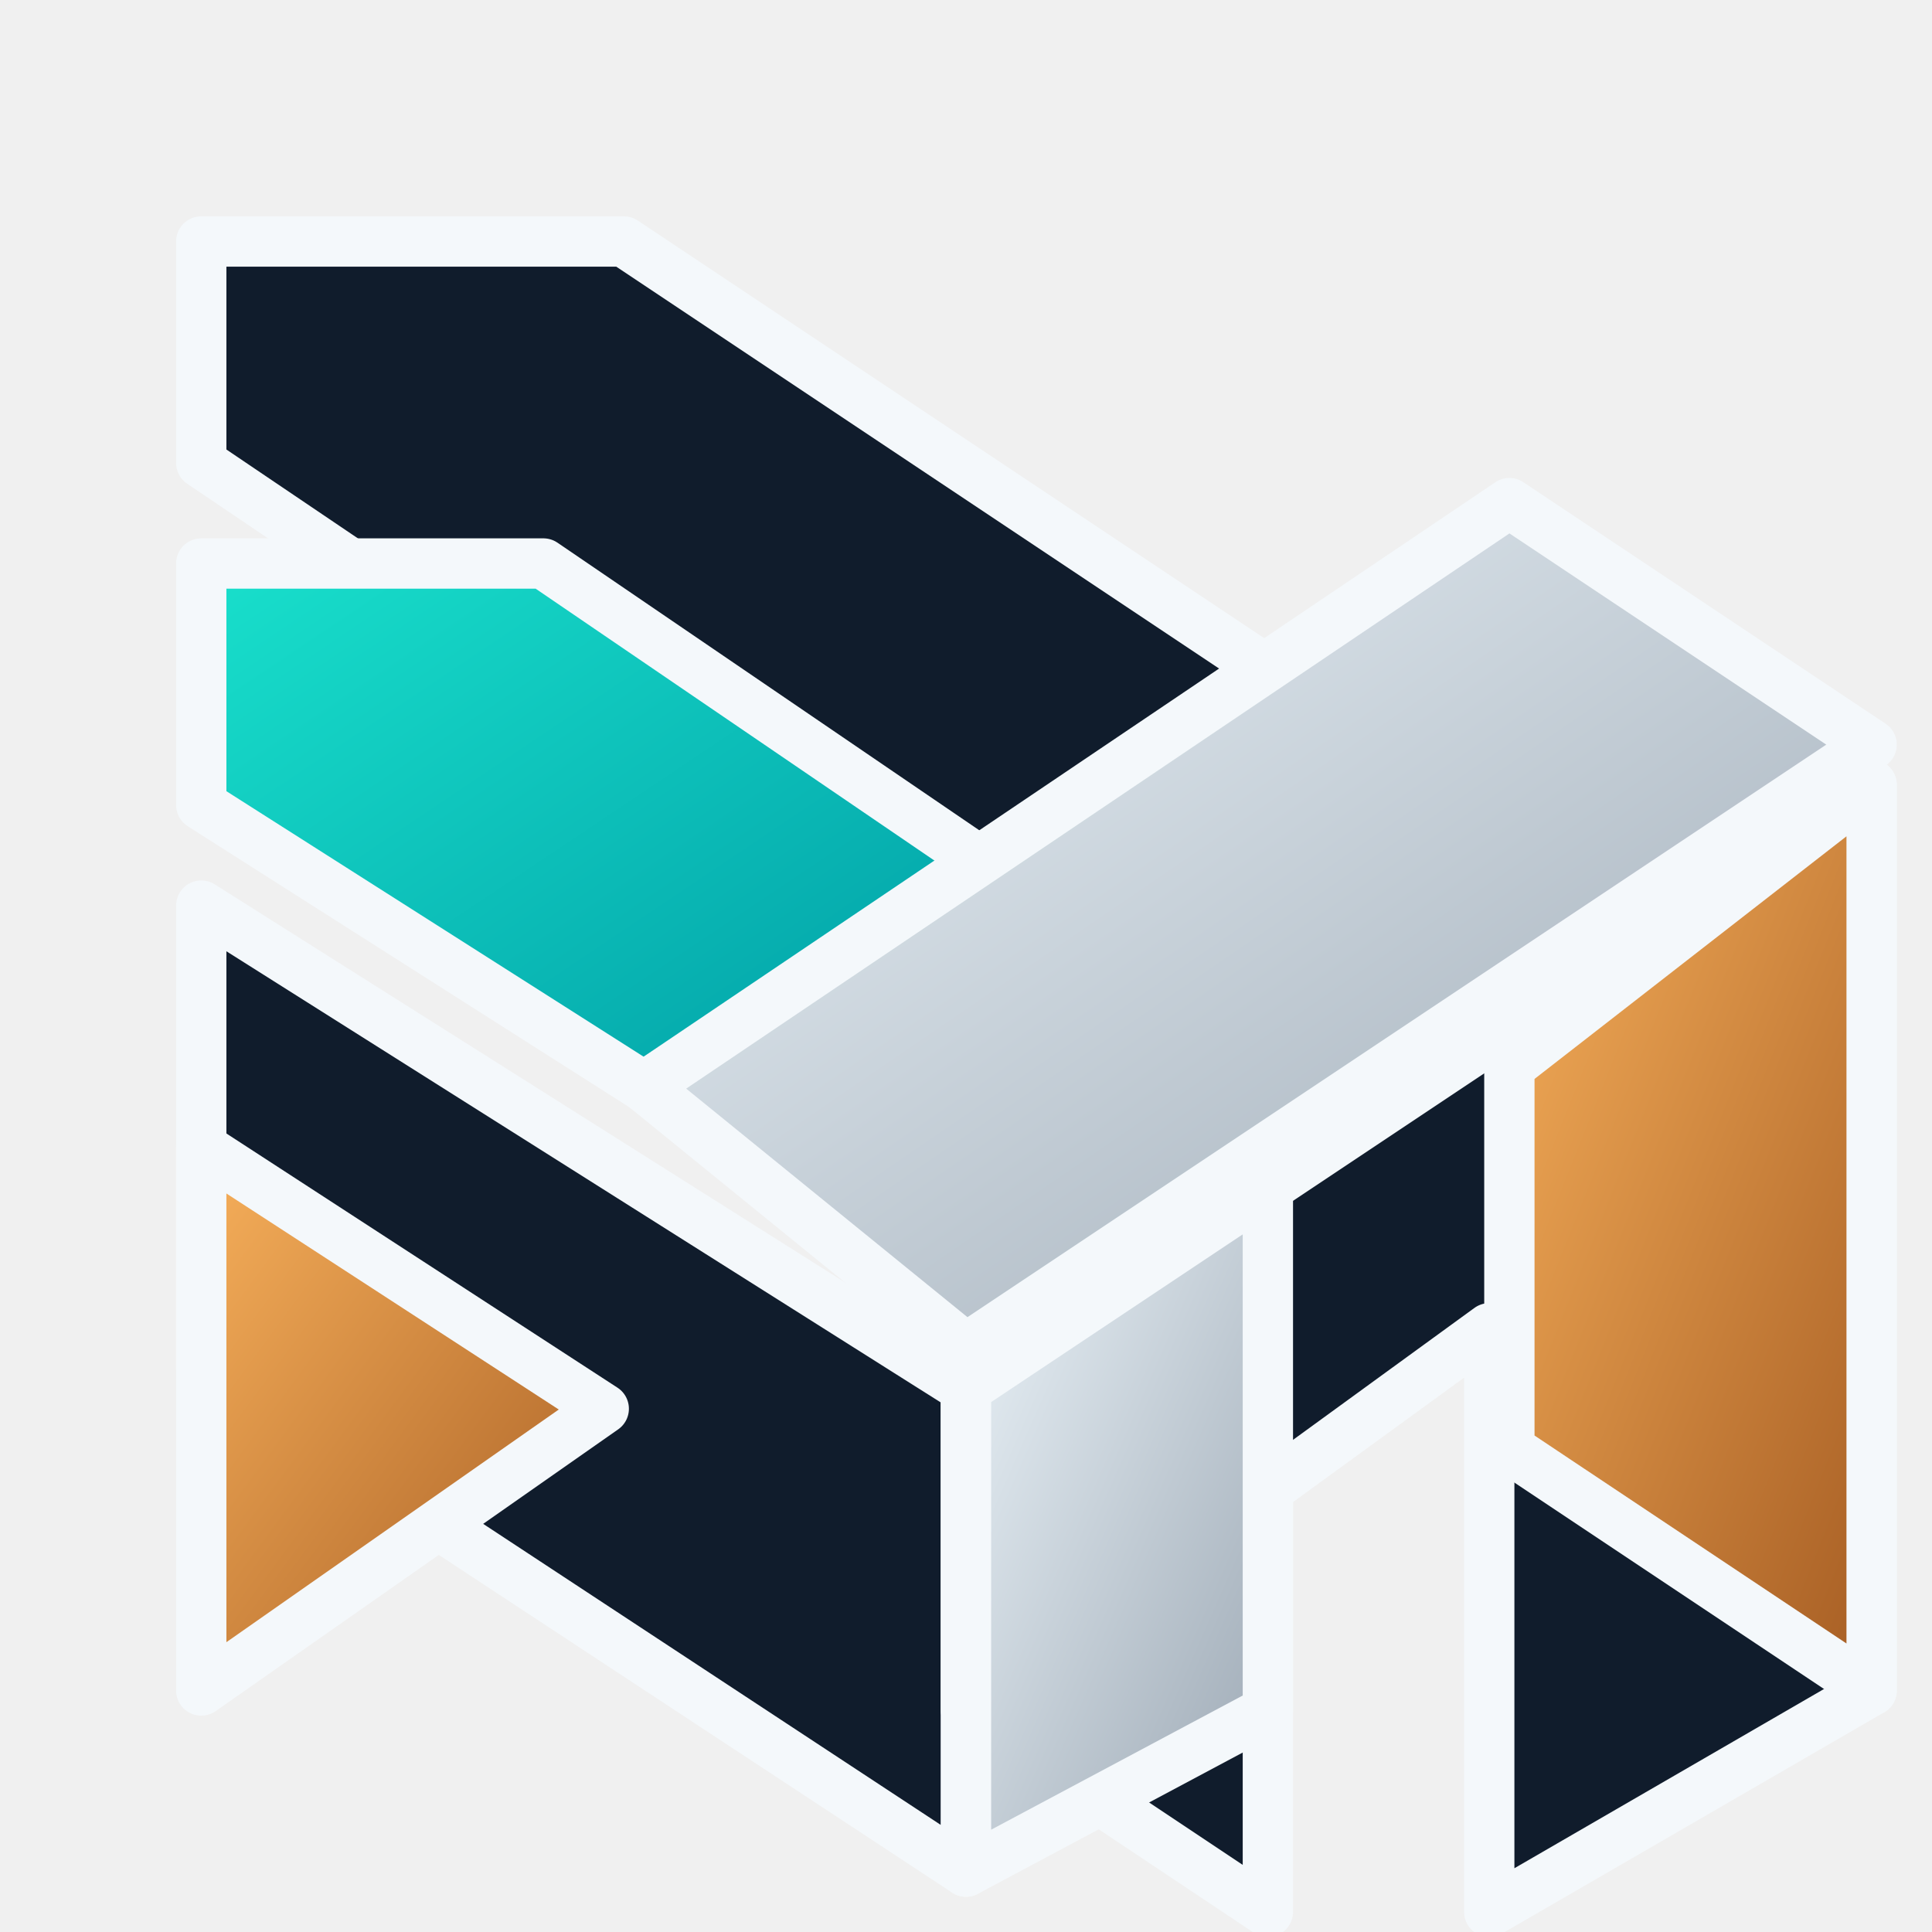
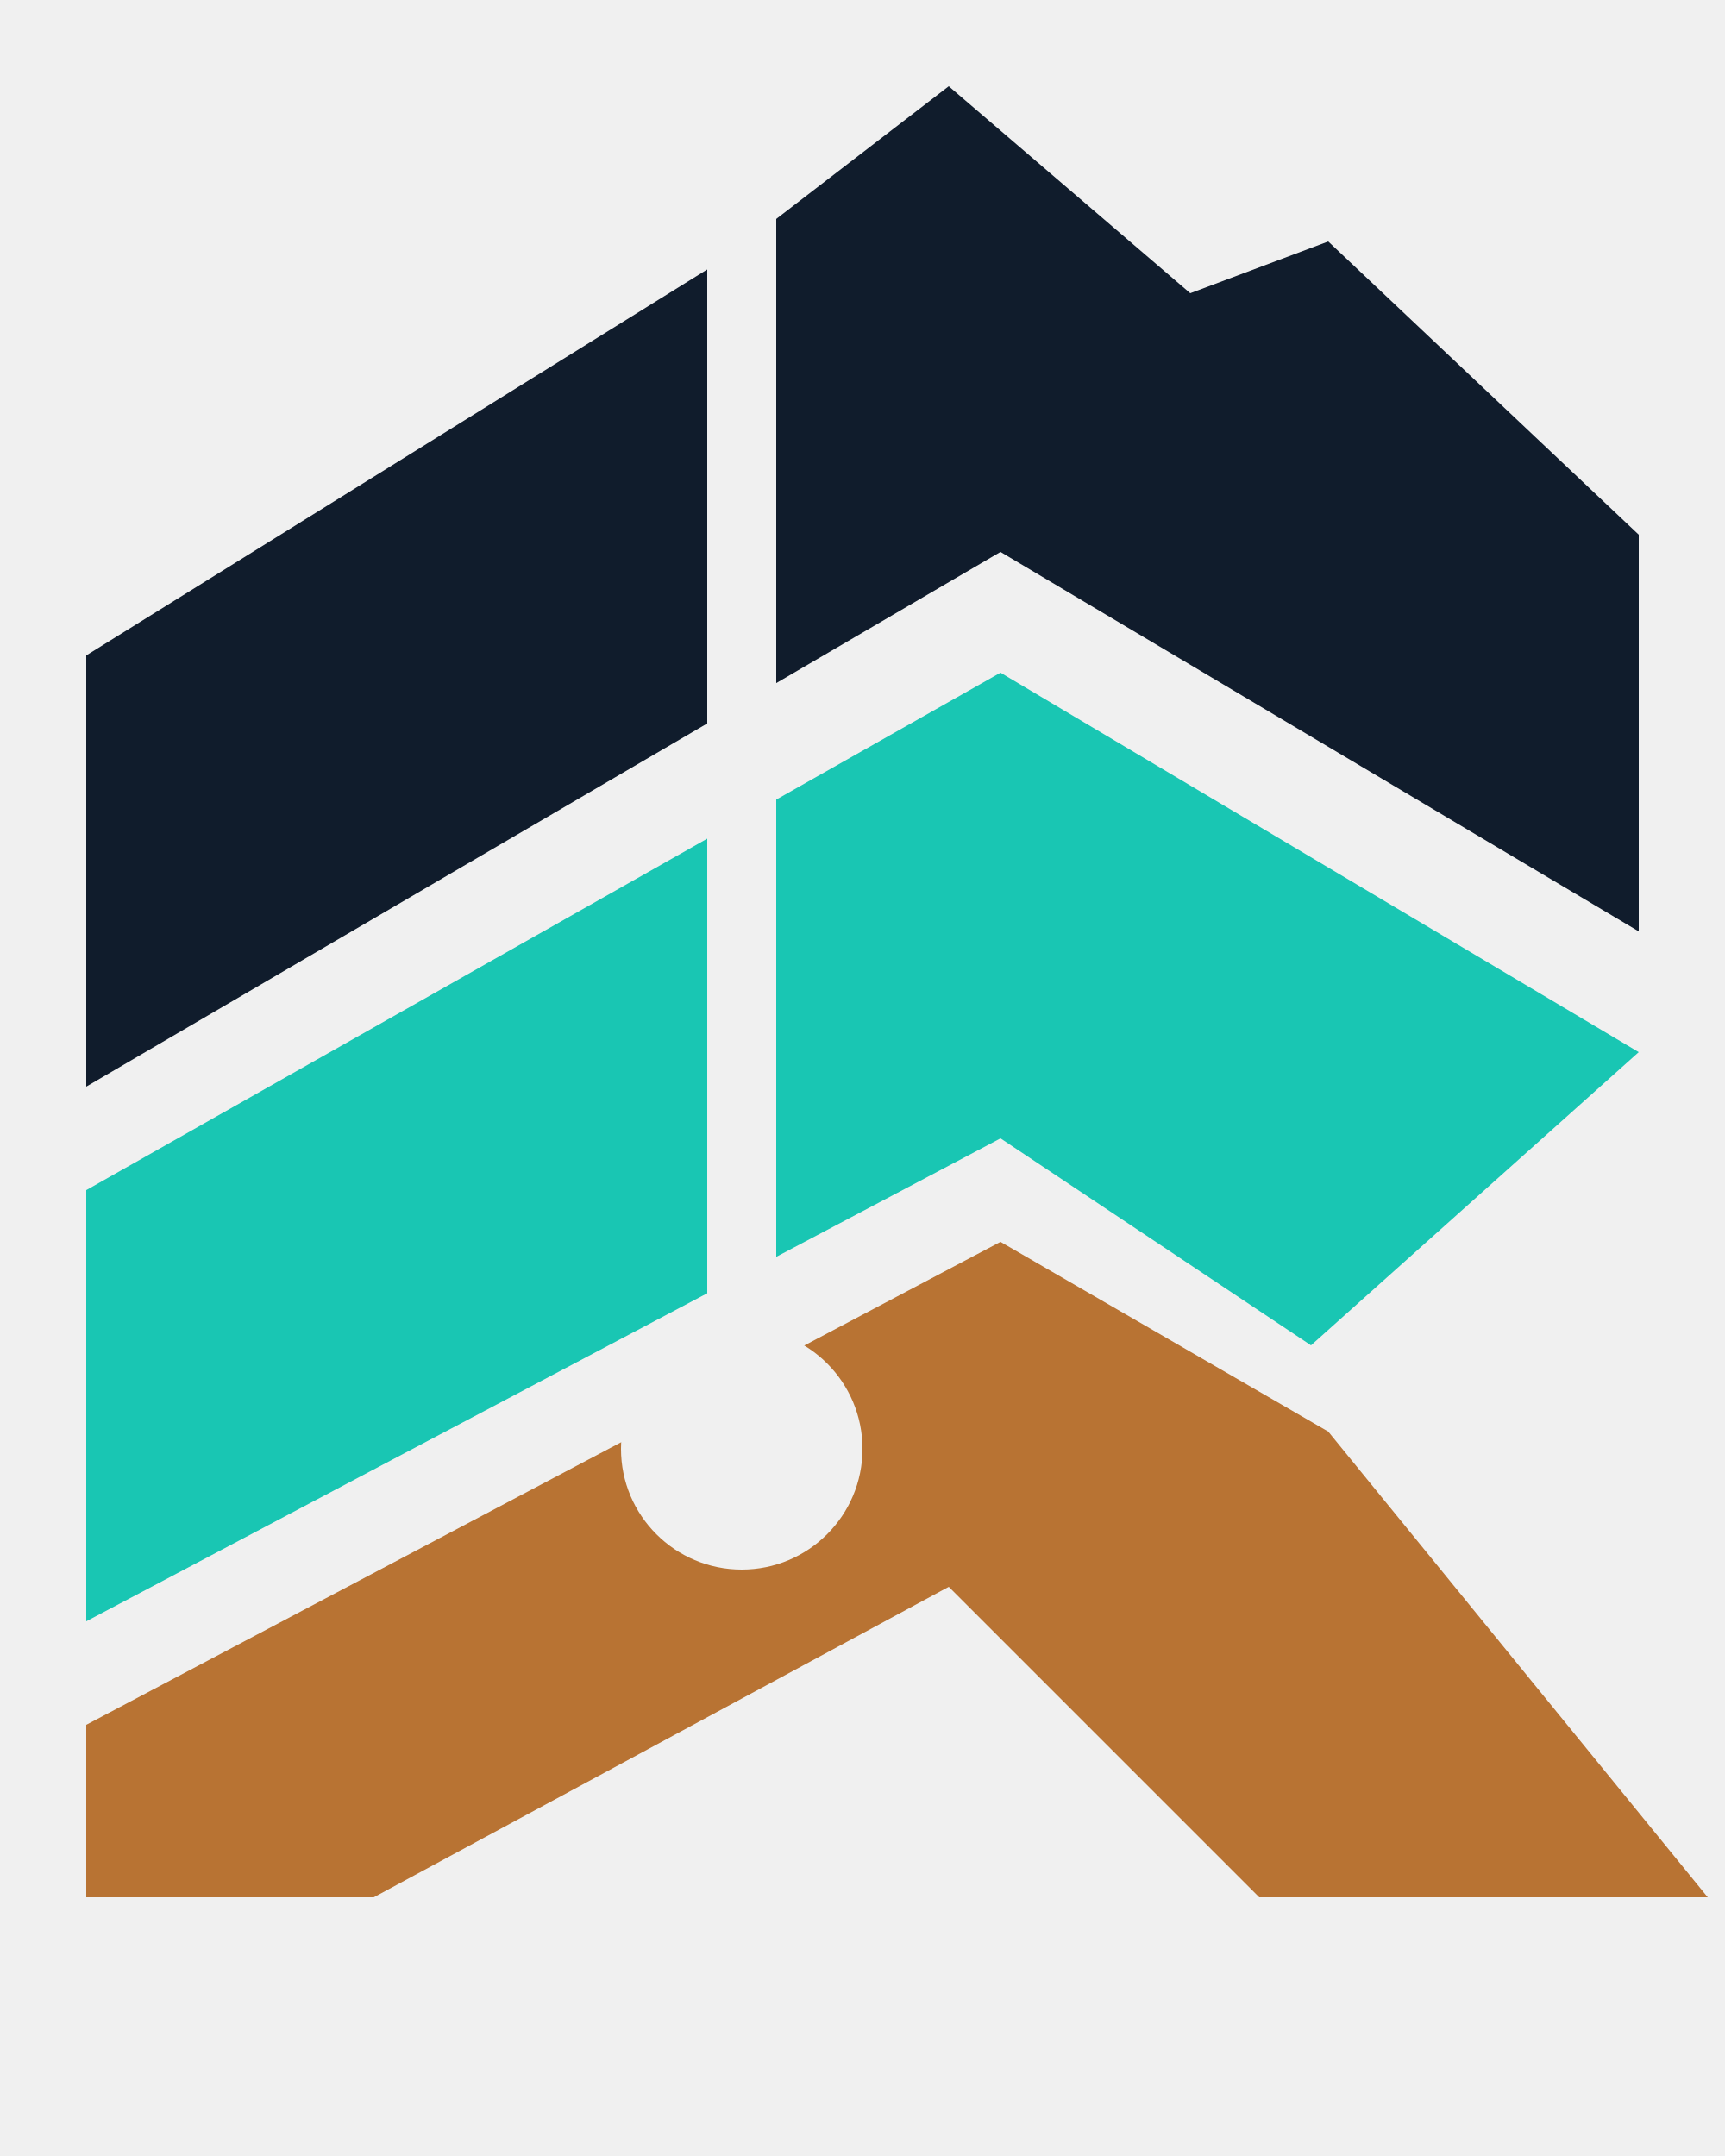
- <svg xmlns="http://www.w3.org/2000/svg" viewBox="0 0 96 96">
+ <svg xmlns="http://www.w3.org/2000/svg" viewBox="0 0 100 125">
  <defs>
-     <linearGradient id="teal" x2="1" y2="1">
-       <stop stop-color="#19e0cc" />
-       <stop offset="1" stop-color="#009da5" />
-     </linearGradient>
-     <linearGradient id="silver" x2="1" y2="1">
-       <stop stop-color="#eef6fb" />
-       <stop offset="1" stop-color="#9aa6b2" />
-     </linearGradient>
-     <linearGradient id="copper" x2="1" y2="1">
-       <stop stop-color="#f7b05b" />
-       <stop offset="1" stop-color="#a65d23" />
-     </linearGradient>
+     <mask id="drill">
+       <rect width="100" height="110" fill="white" />
+       <path d="M43 8V82" stroke="black" stroke-width="4" />
+       <circle cx="43" cy="84" r="7" />
+     </mask>
  </defs>
-   <g stroke="#f4f8fb" stroke-width="2.5" stroke-linejoin="round">
-     <path fill="#101c2c" d="M10 12h21l36 24-20 12L10 23z" />
-     <path fill="url(#teal)" d="M10 28h17l22 15-17 11-22-14z" />
-     <path fill="url(#silver)" d="m32 54 43-29 18 12-45 30z" />
-     <path fill="#101c2c" d="M10 45 48 69v24L10 68z" />
-     <path fill="url(#copper)" d="M10 57 30 70 10 84z" />
-     <path fill="#101c2c" d="m48 69 45-30v45L74 95V66L63 74v21L48 85z" />
-     <path fill="url(#copper)" d="m75 53 18-14v45L75 72z" />
-     <path fill="url(#silver)" d="m48 69 15-10v26l-15 8z" />
+   <g mask="url(#drill)">
+     <path fill="#101C2C" d="M5 38 42 15 55 5 69 17 77 14 95 31V54L58 32 5 63Z" />
+     <path fill="#19C6B3" d="M5 69 58 39 95 61 76 78 58 66 5 94Z" />
+     <path fill="#B87333" d="M5 100 58 72 77 83 99 110H73L55 92 5 119Z" />
  </g>
</svg>
